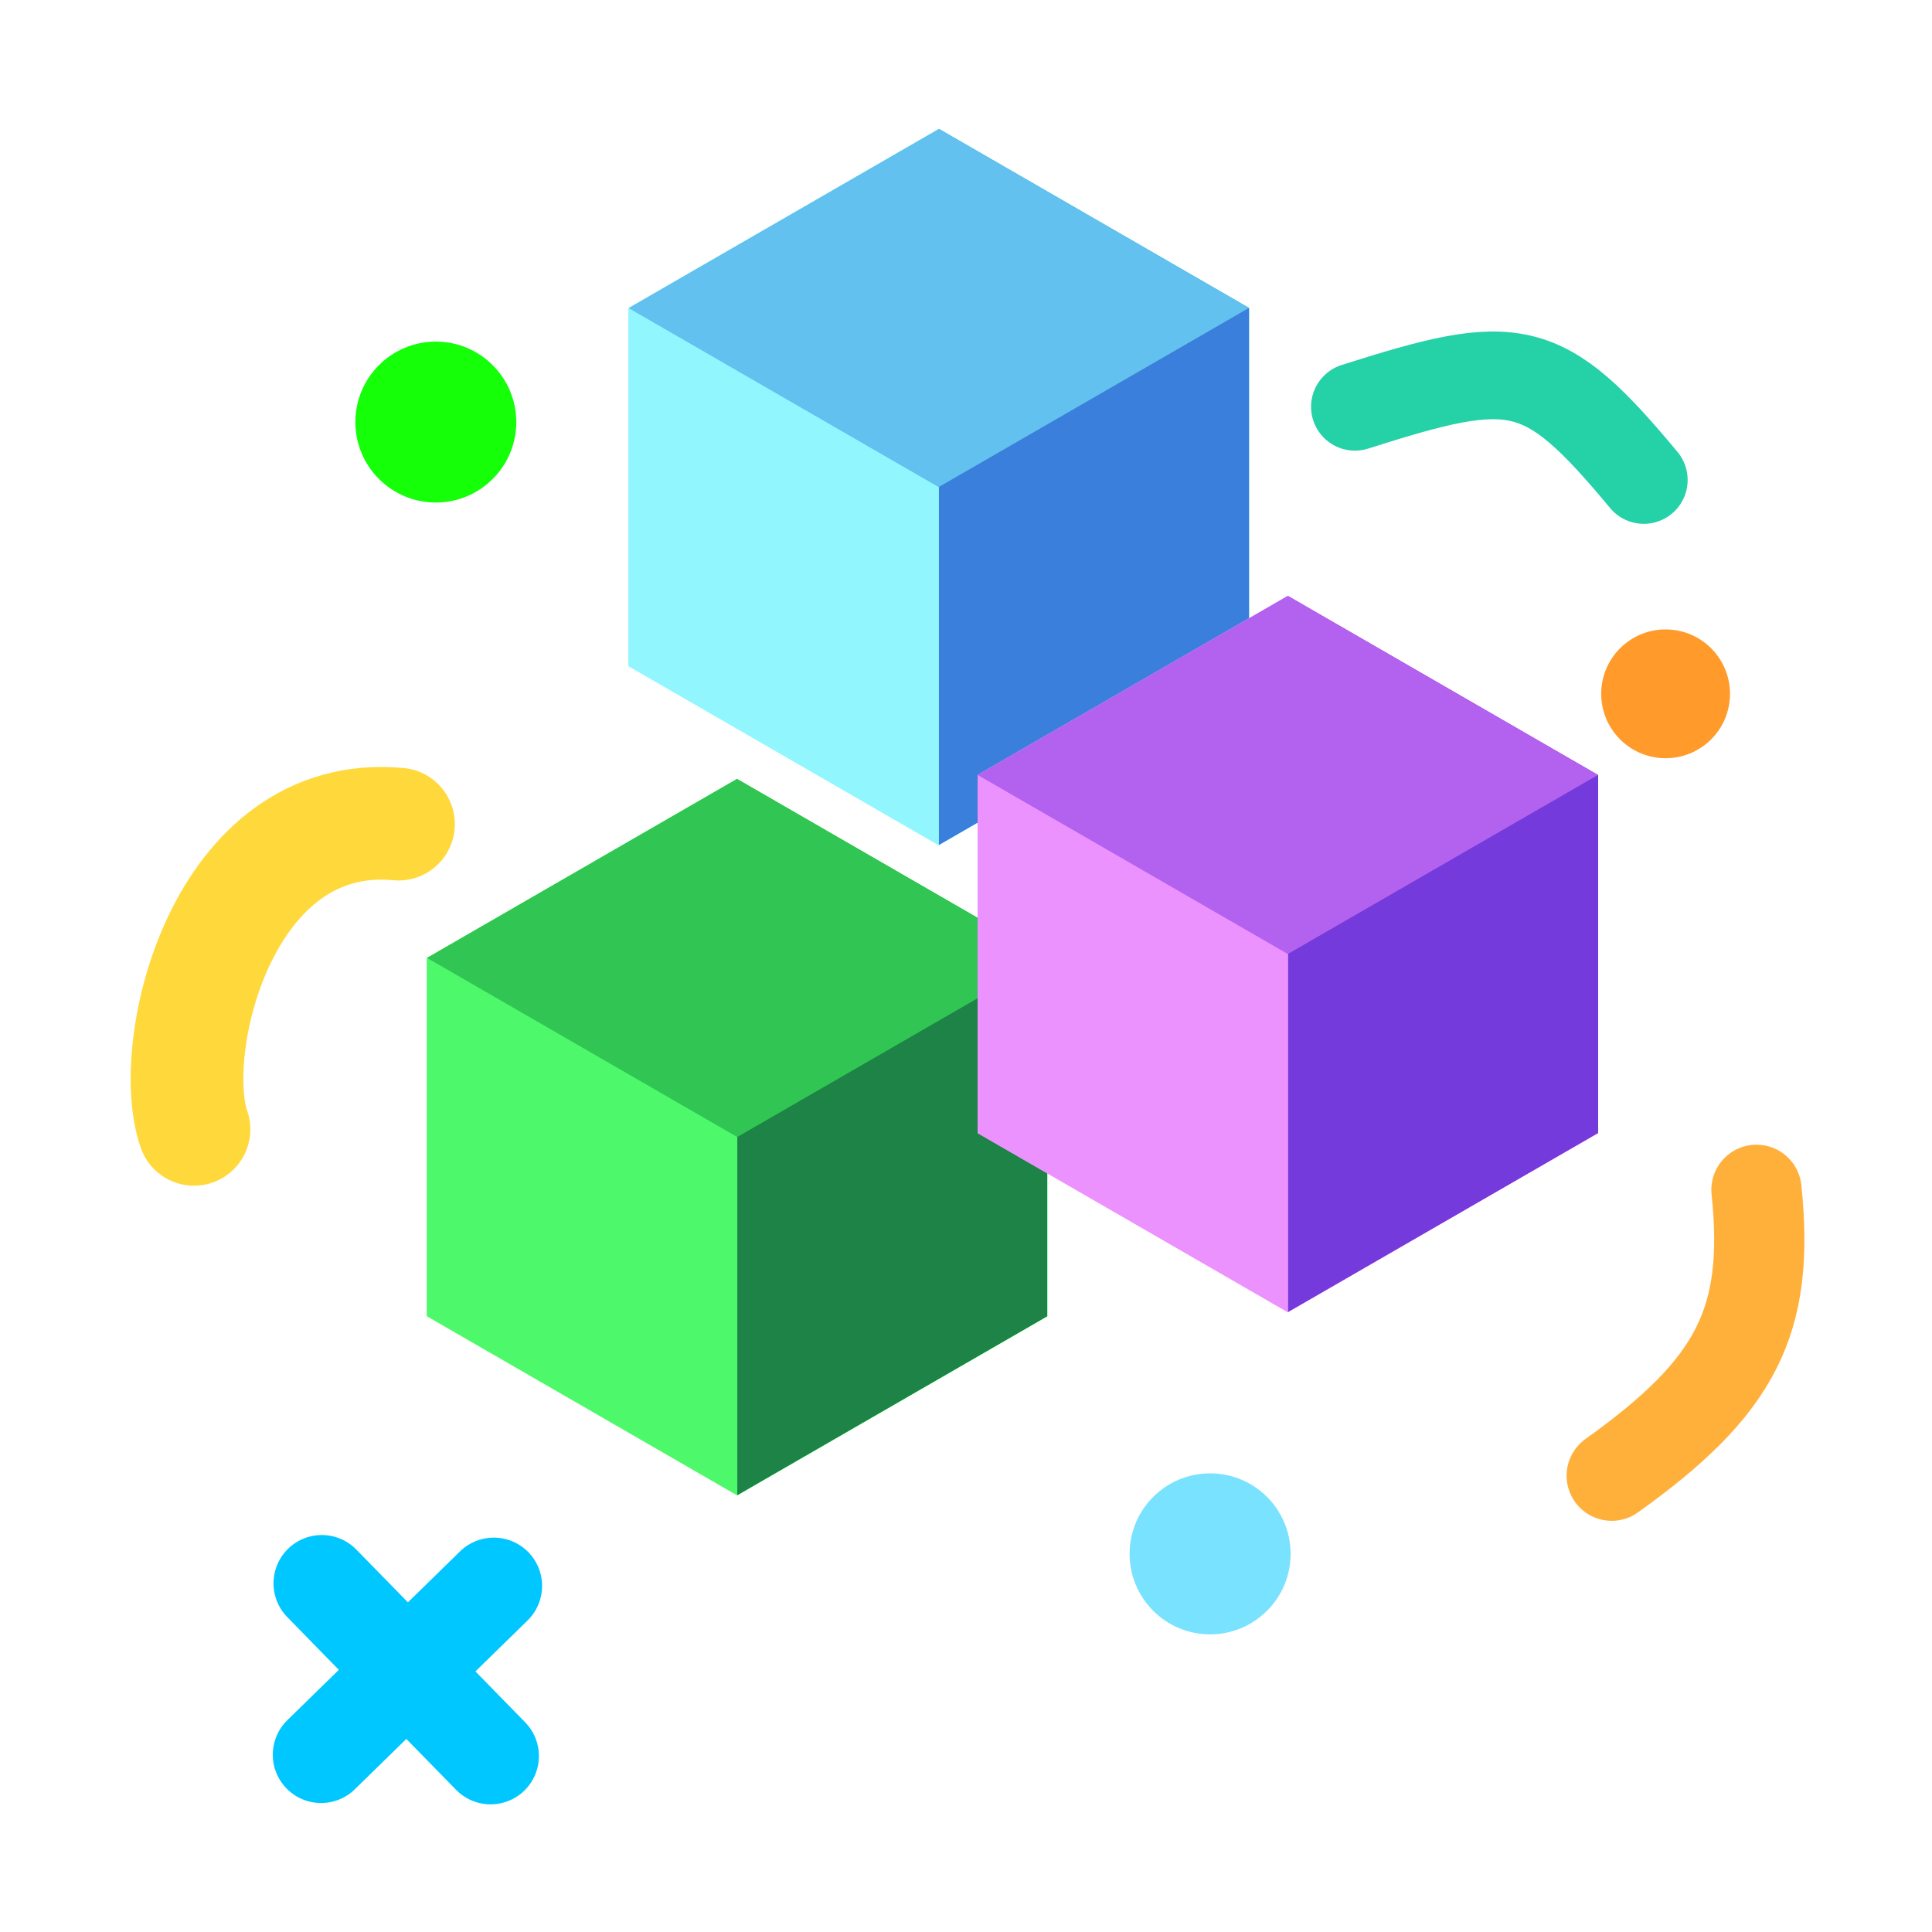
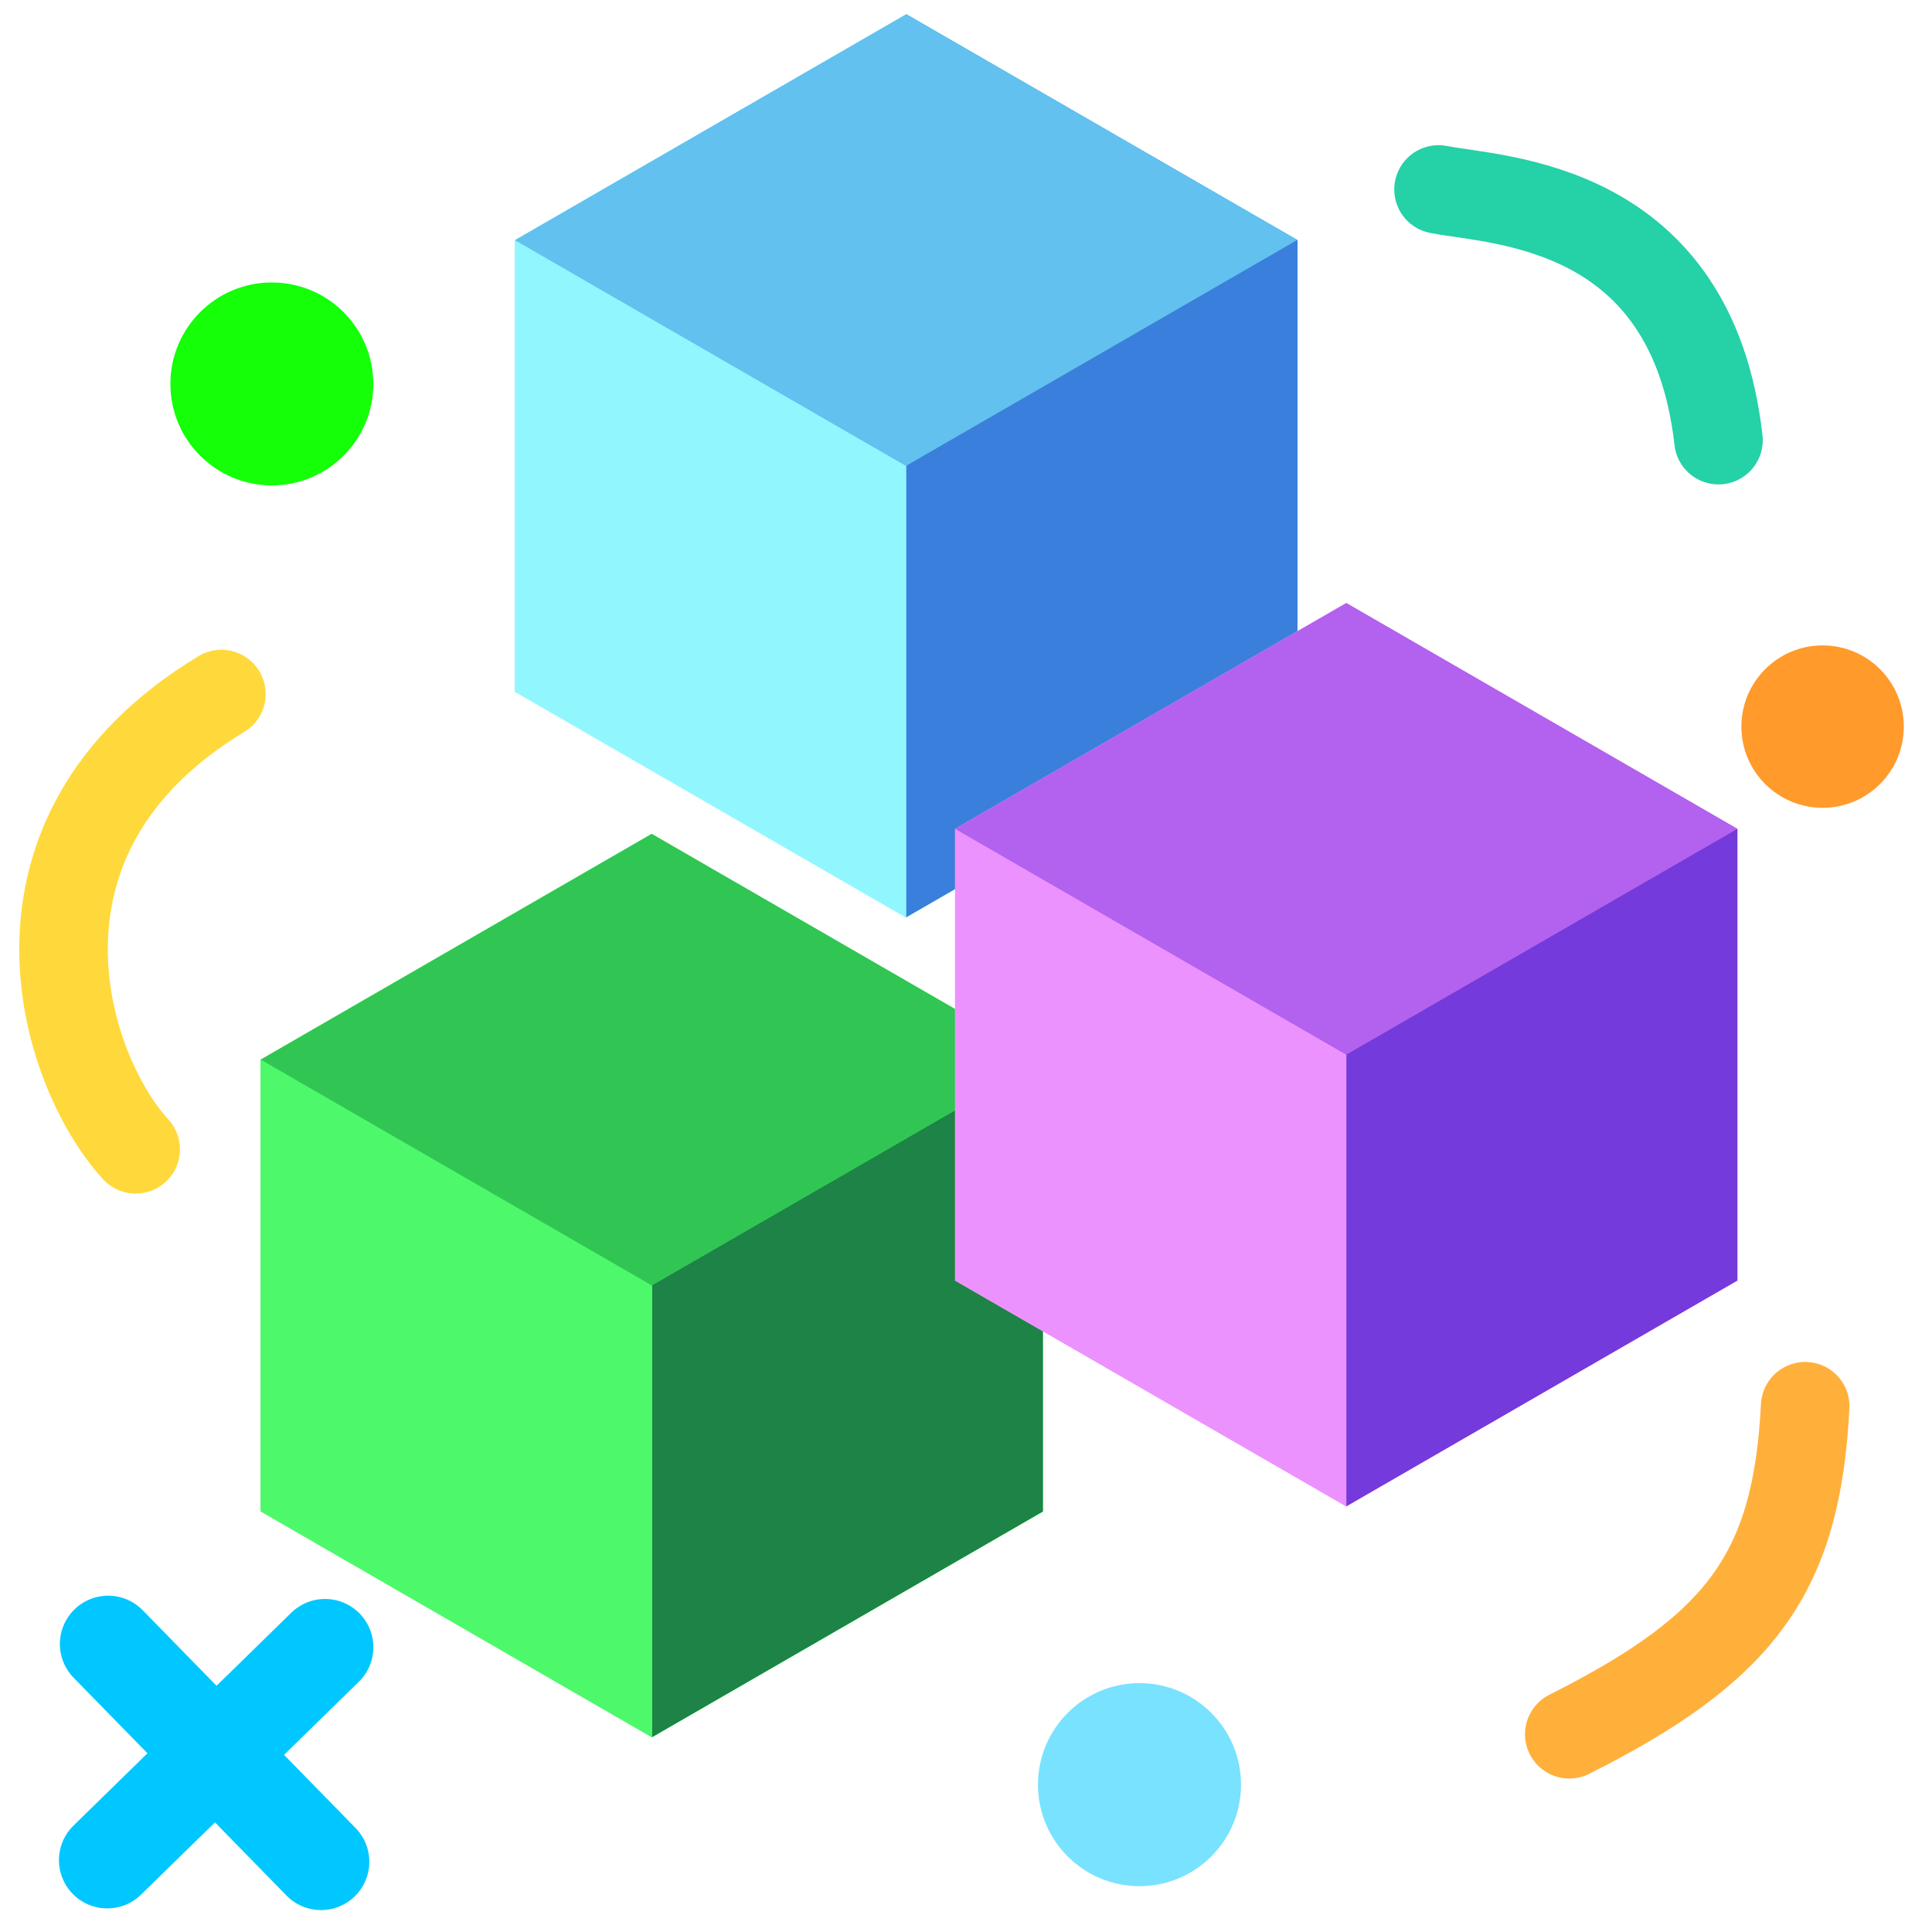
<svg xmlns="http://www.w3.org/2000/svg" width="240" height="240" viewBox="52.692 134.121 240 240" id="svg2" version="1.1">
  <defs id="defs4">
    <filter style="color-interpolation-filters:sRGB" id="filter6" x="0" y="0" width="1" height="1">
      <feComposite in2="SourceGraphic" operator="arithmetic" k1="0" k2="1" result="composite1" id="feComposite5" k3="0" k4="0" />
      <feColorMatrix in="composite1" values="1" type="saturate" result="colormatrix1" id="feColorMatrix5" />
      <feFlood flood-opacity="1" flood-color="rgb(221,104,255)" result="flood1" id="feFlood5" />
      <feBlend in="flood1" in2="colormatrix1" mode="multiply" result="blend1" id="feBlend5" />
      <feBlend in2="blend1" mode="screen" result="blend2" id="feBlend6" />
      <feColorMatrix in="blend2" values="1" type="saturate" result="colormatrix2" id="feColorMatrix6" />
      <feComposite in="colormatrix2" in2="SourceGraphic" operator="in" result="composite2" id="feComposite6" />
    </filter>
    <filter style="color-interpolation-filters:sRGB" id="filter8" x="0" y="0" width="1" height="1">
      <feComposite in2="SourceGraphic" operator="arithmetic" k1="0" k2="1" result="composite1" id="feComposite7" k3="0" k4="0" />
      <feColorMatrix in="composite1" values="1" type="saturate" result="colormatrix1" id="feColorMatrix7" />
      <feFlood flood-opacity="1" flood-color="rgb(104,246,255)" result="flood1" id="feFlood7" />
      <feBlend in="flood1" in2="colormatrix1" mode="multiply" result="blend1" id="feBlend7" />
      <feBlend in2="blend1" mode="screen" result="blend2" id="feBlend8" />
      <feColorMatrix in="blend2" values="1" type="saturate" result="colormatrix2" id="feColorMatrix8" />
      <feComposite in="colormatrix2" in2="SourceGraphic" operator="in" result="composite2" id="feComposite8" />
    </filter>
    <filter style="color-interpolation-filters:sRGB" id="filter12" x="0" y="0" width="1" height="1">
      <feComposite in2="SourceGraphic" operator="arithmetic" k1="0" k2="1" result="composite1" id="feComposite11" k3="0" k4="0" />
      <feColorMatrix in="composite1" values="1" type="saturate" result="colormatrix1" id="feColorMatrix11" />
      <feFlood flood-opacity="1" flood-color="rgb(50,255,61)" result="flood1" id="feFlood11" />
      <feBlend in="flood1" in2="colormatrix1" mode="multiply" result="blend1" id="feBlend11" />
      <feBlend in2="blend1" mode="screen" result="blend2" id="feBlend12" />
      <feColorMatrix in="blend2" values="1" type="saturate" result="colormatrix2" id="feColorMatrix12" />
      <feComposite in="colormatrix2" in2="SourceGraphic" operator="in" result="composite2" id="feComposite12" />
    </filter>
    <filter style="color-interpolation-filters:sRGB;" id="filter15" x="0" y="0" width="1" height="1">
      <feComposite in2="SourceGraphic" operator="arithmetic" k1="0" k2="1" result="composite1" id="feComposite14" />
      <feColorMatrix in="composite1" values="1" type="saturate" result="colormatrix1" id="feColorMatrix14" />
      <feFlood flood-opacity="1" flood-color="rgb(38,255,49)" result="flood1" id="feFlood14" />
      <feBlend in="flood1" in2="colormatrix1" mode="multiply" result="blend1" id="feBlend14" />
      <feBlend in2="blend1" mode="screen" result="blend2" id="feBlend15" />
      <feColorMatrix in="blend2" values="1" type="saturate" result="colormatrix2" id="feColorMatrix15" />
      <feComposite in="colormatrix2" in2="SourceGraphic" operator="in" k2="1" result="fbSourceGraphic" id="feComposite15" />
      <feColorMatrix result="fbSourceGraphicAlpha" in="fbSourceGraphic" values="0 0 0 -1 0 0 0 0 -1 0 0 0 0 -1 0 0 0 0 1 0" id="feColorMatrix16" />
      <feComposite id="feComposite16" in2="fbSourceGraphic" operator="arithmetic" k1="0" k2="1" result="composite1" in="fbSourceGraphic" />
      <feColorMatrix id="feColorMatrix17" in="composite1" values="1" type="saturate" result="colormatrix1" />
      <feFlood id="feFlood17" flood-opacity="1" flood-color="rgb(38,255,49)" result="flood1" />
      <feBlend id="feBlend17" in="flood1" in2="colormatrix1" mode="multiply" result="blend1" />
      <feBlend id="feBlend18" in2="blend1" mode="screen" result="blend2" />
      <feColorMatrix id="feColorMatrix18" in="blend2" values="1" type="saturate" result="colormatrix2" />
      <feComposite id="feComposite18" in="colormatrix2" in2="fbSourceGraphic" operator="in" k2="1" result="composite2" />
    </filter>
+     <filter style="color-interpolation-filters:sRGB" id="filter15-8" x="0" y="0" width="1" height="1">
+       <feComposite in2="SourceGraphic" operator="arithmetic" k1="0" k2="1" result="composite1" id="feComposite14-6" k3="0" k4="0" />
+       <feColorMatrix in="composite1" values="1" type="saturate" result="colormatrix1" id="feColorMatrix14-4" />
+       <feFlood flood-opacity="1" flood-color="rgb(38,255,49)" result="flood1" id="feFlood14-7" />
+       <feBlend in="flood1" in2="colormatrix1" mode="multiply" result="blend1" id="feBlend14-1" />
+       <feBlend in2="blend1" mode="screen" result="blend2" id="feBlend15-7" />
+       <feColorMatrix in="blend2" values="1" type="saturate" result="colormatrix2" id="feColorMatrix15-8" />
+       <feComposite in="colormatrix2" in2="SourceGraphic" operator="in" result="fbSourceGraphic" id="feComposite15-4" />
+       <feColorMatrix result="fbSourceGraphicAlpha" in="fbSourceGraphic" values="0 0 0 -1 0 0 0 0 -1 0 0 0 0 -1 0 0 0 0 1 0" id="feColorMatrix16-3" />
+       <feComposite id="feComposite16-7" in2="fbSourceGraphic" operator="arithmetic" k1="0" k2="1" result="composite1" in="fbSourceGraphic" k3="0" k4="0" />
+       <feColorMatrix id="feColorMatrix17-1" in="composite1" values="1" type="saturate" result="colormatrix1" />
+       <feFlood id="feFlood17-8" flood-opacity="1" flood-color="rgb(38,255,49)" result="flood1" />
+       <feBlend id="feBlend17-6" in="flood1" in2="colormatrix1" mode="multiply" result="blend1" />
+       <feBlend id="feBlend18-0" in2="blend1" mode="screen" result="blend2" />
+       <feColorMatrix id="feColorMatrix18-7" in="blend2" values="1" type="saturate" result="colormatrix2" />
+       <feComposite id="feComposite18-0" in="colormatrix2" in2="fbSourceGraphic" operator="in" result="composite2" />
+     </filter>
+     <filter style="color-interpolation-filters:sRGB" id="filter6-8" x="0" y="0" width="1" height="1">
+       <feComposite in2="SourceGraphic" operator="arithmetic" k1="0" k2="1" result="composite1" id="feComposite5-9" k3="0" k4="0" />
+       <feColorMatrix in="composite1" values="1" type="saturate" result="colormatrix1" id="feColorMatrix5-4" />
+       <feFlood flood-opacity="1" flood-color="rgb(221,104,255)" result="flood1" id="feFlood5-1" />
+       <feBlend in="flood1" in2="colormatrix1" mode="multiply" result="blend1" id="feBlend5-5" />
+       <feBlend in2="blend1" mode="screen" result="blend2" id="feBlend6-0" />
+       <feColorMatrix in="blend2" values="1" type="saturate" result="colormatrix2" id="feColorMatrix6-6" />
+       <feComposite in="colormatrix2" in2="SourceGraphic" operator="in" result="composite2" id="feComposite6-3" />
+     </filter>
+     <filter style="color-interpolation-filters:sRGB" id="filter12-3" x="0" y="0" width="1" height="1">
+       <feComposite in2="SourceGraphic" operator="arithmetic" k1="0" k2="1" result="composite1" id="feComposite11-9" k3="0" k4="0" />
+       <feColorMatrix in="composite1" values="1" type="saturate" result="colormatrix1" id="feColorMatrix11-6" />
+       <feFlood flood-opacity="1" flood-color="rgb(50,255,61)" result="flood1" id="feFlood11-5" />
+       <feBlend in="flood1" in2="colormatrix1" mode="multiply" result="blend1" id="feBlend11-1" />
+       <feBlend in2="blend1" mode="screen" result="blend2" id="feBlend12-9" />
+       <feColorMatrix in="blend2" values="1" type="saturate" result="colormatrix2" id="feColorMatrix12-3" />
+       <feComposite in="colormatrix2" in2="SourceGraphic" operator="in" result="composite2" id="feComposite12-4" />
+     </filter>
+     <filter style="color-interpolation-filters:sRGB" id="filter8-4" x="0" y="0" width="1" height="1">
+       <feComposite in2="SourceGraphic" operator="arithmetic" k1="0" k2="1" result="composite1" id="feComposite7-6" k3="0" k4="0" />
+       <feColorMatrix in="composite1" values="1" type="saturate" result="colormatrix1" id="feColorMatrix7-4" />
+       <feFlood flood-opacity="1" flood-color="rgb(104,246,255)" result="flood1" id="feFlood7-4" />
+       <feBlend in="flood1" in2="colormatrix1" mode="multiply" result="blend1" id="feBlend7-8" />
+       <feBlend in2="blend1" mode="screen" result="blend2" id="feBlend8-0" />
+       <feColorMatrix in="blend2" values="1" type="saturate" result="colormatrix2" id="feColorMatrix8-7" />
+       <feComposite in="colormatrix2" in2="SourceGraphic" operator="in" result="composite2" id="feComposite8-9" />
+     </filter>
  </defs>
-   <g id="logo">
-     <g id="g58" style="fill:#232495;stroke:#b78438;filter:url(#filter8)" transform="matrix(0.999779,0,0,0.999779,0.02890234,0.03317866)">
-       <path id="path63" style="fill:#e9e9ff;fill-rule:evenodd;stroke:none;stroke-linejoin:round" d="M 207.881,216.872 169.311,239.141 130.772,216.891 169.343,194.622 Z" />
-       <path id="path58" style="fill:#353564;fill-rule:evenodd;stroke:none;stroke-linejoin:round" d="M 207.881,172.371 169.343,150.121 V 194.622 l 38.538,22.25 z" />
-       <path id="path62" style="fill:#afafde;fill-rule:evenodd;stroke:none;stroke-linejoin:round" d="m 169.343,150.121 -38.571,22.269 v 44.501 L 169.343,194.622 Z" />
-       <path id="path59" style="fill:#4d4d9f;fill-rule:evenodd;stroke:none;stroke-linejoin:round" d="m 207.881,172.371 -38.571,22.269 v 44.501 l 38.571,-22.269 z" />
-       <path id="path61" style="fill:#d7d7ff;fill-rule:evenodd;stroke:none;stroke-linejoin:round" d="m 169.311,194.64 -38.538,-22.25 v 44.501 l 38.538,22.25 z" />
-       <path id="path60-5" style="fill:#8686bf;fill-rule:evenodd;stroke:none;stroke-linejoin:round" d="m 207.881,172.371 -38.571,22.269 -38.538,-22.25 38.571,-22.269 z" />
+   <g id="logo" style="display:inline">
+     <g id="g58" style="display:inline;fill:#232495;stroke:#b78438;stroke-width:0.793;filter:url(#filter8-4)" transform="matrix(1.260727,0,0,1.260726,-48.21752,-53.38673)">
+       <path id="path63" style="fill:#e9e9ff;fill-rule:evenodd;stroke:none;stroke-width:0.793;stroke-linejoin:round" d="M 207.881,216.872 169.311,239.141 130.772,216.891 169.343,194.622 Z" />
+       <path id="path58" style="fill:#353564;fill-rule:evenodd;stroke:none;stroke-width:0.793;stroke-linejoin:round" d="M 207.881,172.371 169.343,150.121 V 194.622 l 38.538,22.25 z" />
+       <path id="path62" style="fill:#afafde;fill-rule:evenodd;stroke:none;stroke-width:0.793;stroke-linejoin:round" d="m 169.343,150.121 -38.571,22.269 v 44.501 L 169.343,194.622 Z" />
+       <path id="path59" style="fill:#4d4d9f;fill-rule:evenodd;stroke:none;stroke-width:0.793;stroke-linejoin:round" d="m 207.881,172.371 -38.571,22.269 v 44.501 l 38.571,-22.269 z" />
+       <path id="path61" style="fill:#d7d7ff;fill-rule:evenodd;stroke:none;stroke-width:0.793;stroke-linejoin:round" d="m 169.311,194.64 -38.538,-22.25 v 44.501 l 38.538,22.25 z" />
+       <path id="path60-5" style="fill:#8686bf;fill-rule:evenodd;stroke:none;stroke-width:0.793;stroke-linejoin:round" d="m 207.881,172.371 -38.571,22.269 -38.538,-22.25 38.571,-22.269 z" />
    </g>
-     <g id="g58-2-1" style="fill:#232495;stroke:#b78438;filter:url(#filter12)" transform="matrix(1.00081,0,0,1.00081,-0.08561466,-0.1869516)">
-       <path id="path63-4-4" style="fill:#e9e9ff;fill-rule:evenodd;stroke:none;stroke-linejoin:round" d="m 182.73,297.586 -38.483,22.218 -38.517,-22.238 38.483,-22.218 z" />
-       <path id="path58-5-2" style="fill:#353564;fill-rule:evenodd;stroke:none;stroke-linejoin:round" d="m 182.73,253.114 -38.517,-22.238 v 44.472 l 38.517,22.238 z" />
-       <path id="path62-5-3" style="fill:#afafde;fill-rule:evenodd;stroke:none;stroke-linejoin:round" d="m 144.213,230.876 -38.483,22.218 v 44.472 l 38.483,-22.218 z" />
-       <path id="path59-1-2" style="fill:#4d4d9f;fill-rule:evenodd;stroke:none;stroke-linejoin:round" d="m 182.73,253.114 -38.483,22.218 v 44.472 l 38.483,-22.218 z" />
-       <path id="path61-7-2" style="fill:#d7d7ff;fill-rule:evenodd;stroke:none;stroke-linejoin:round" d="m 144.247,275.332 -38.517,-22.238 v 44.472 l 38.517,22.238 z" />
-       <path id="path60-1-1" style="fill:#8686bf;fill-rule:evenodd;stroke:none;stroke-linejoin:round" d="m 182.73,253.114 -38.483,22.218 -38.517,-22.238 38.483,-22.218 z" />
+     <g id="g58-2-1" style="display:inline;fill:#232495;stroke:#b78438;stroke-width:0.793;filter:url(#filter12-3)" transform="matrix(1.262027,0,0,1.262026,-48.36193,-53.66431)">
+       <path id="path63-4-4" style="fill:#e9e9ff;fill-rule:evenodd;stroke:none;stroke-width:0.793;stroke-linejoin:round" d="m 182.73,297.586 -38.483,22.218 -38.517,-22.238 38.483,-22.218 z" />
+       <path id="path58-5-2" style="fill:#353564;fill-rule:evenodd;stroke:none;stroke-width:0.793;stroke-linejoin:round" d="m 182.73,253.114 -38.517,-22.238 v 44.472 l 38.517,22.238 z" />
+       <path id="path62-5-3" style="fill:#afafde;fill-rule:evenodd;stroke:none;stroke-width:0.793;stroke-linejoin:round" d="m 144.213,230.876 -38.483,22.218 v 44.472 l 38.483,-22.218 z" />
+       <path id="path59-1-2" style="fill:#4d4d9f;fill-rule:evenodd;stroke:none;stroke-width:0.793;stroke-linejoin:round" d="m 182.73,253.114 -38.483,22.218 v 44.472 l 38.483,-22.218 z" />
+       <path id="path61-7-2" style="fill:#d7d7ff;fill-rule:evenodd;stroke:none;stroke-width:0.793;stroke-linejoin:round" d="m 144.247,275.332 -38.517,-22.238 v 44.472 l 38.517,22.238 z" />
+       <path id="path60-1-1" style="fill:#8686bf;fill-rule:evenodd;stroke:none;stroke-width:0.793;stroke-linejoin:round" d="m 182.73,253.114 -38.483,22.218 -38.517,-22.238 38.483,-22.218 z" />
    </g>
-     <g id="g58-2" style="fill:#232495;stroke:#b78438;filter:url(#filter6)" transform="matrix(1.065377,0,0,1.065377,0.8033527,7.295118)">
-       <path id="path63-4" style="fill:#e9e9ff;fill-rule:evenodd;stroke:none;stroke-linejoin:round" d="m 235.042,251.169 -36.171,20.883 -36.174,-20.885 36.171,-20.883 z" />
-       <path id="path58-5" style="fill:#353564;fill-rule:evenodd;stroke:none;stroke-linejoin:round" d="m 235.042,209.399 -36.174,-20.885 v 41.77 l 36.174,20.885 z" />
-       <path id="path62-5" style="fill:#afafde;fill-rule:evenodd;stroke:none;stroke-linejoin:round" d="m 198.867,188.513 -36.171,20.883 v 41.77 l 36.171,-20.883 z" />
-       <path id="path59-1" style="fill:#4d4d9f;fill-rule:evenodd;stroke:none;stroke-linejoin:round" d="m 235.042,209.399 -36.171,20.883 v 41.77 l 36.171,-20.883 z" />
-       <path id="path61-7" style="fill:#d7d7ff;fill-rule:evenodd;stroke:none;stroke-linejoin:round" d="m 198.871,230.282 -36.174,-20.885 v 41.77 l 36.174,20.885 z" />
-       <path id="path60-1" style="fill:#8686bf;fill-rule:evenodd;stroke:none;stroke-linejoin:round" d="m 235.042,209.399 -36.171,20.883 -36.174,-20.885 36.171,-20.883 z" />
+     <g id="g58-2" style="display:inline;fill:#232495;stroke:#b78438;stroke-width:0.793;filter:url(#filter6-8)" transform="matrix(1.343446,0,0,1.343445,-47.24093,-44.22939)">
+       <path id="path63-4" style="fill:#e9e9ff;fill-rule:evenodd;stroke:none;stroke-width:0.793;stroke-linejoin:round" d="m 235.042,251.169 -36.171,20.883 -36.174,-20.885 36.171,-20.883 z" />
+       <path id="path58-5" style="fill:#353564;fill-rule:evenodd;stroke:none;stroke-width:0.793;stroke-linejoin:round" d="m 235.042,209.399 -36.174,-20.885 v 41.77 l 36.174,20.885 z" />
+       <path id="path62-5" style="fill:#afafde;fill-rule:evenodd;stroke:none;stroke-width:0.793;stroke-linejoin:round" d="m 198.867,188.513 -36.171,20.883 v 41.77 l 36.171,-20.883 z" />
+       <path id="path59-1" style="fill:#4d4d9f;fill-rule:evenodd;stroke:none;stroke-width:0.793;stroke-linejoin:round" d="m 235.042,209.399 -36.171,20.883 v 41.77 l 36.171,-20.883 z" />
+       <path id="path61-7" style="fill:#d7d7ff;fill-rule:evenodd;stroke:none;stroke-width:0.793;stroke-linejoin:round" d="m 198.871,230.282 -36.174,-20.885 v 41.77 l 36.174,20.885 z" />
+       <path id="path60-1" style="fill:#8686bf;fill-rule:evenodd;stroke:none;stroke-width:0.793;stroke-linejoin:round" d="m 235.042,209.399 -36.171,20.883 -36.174,-20.885 36.171,-20.883 z" />
    </g>
-     <path d="m 270.887,281.924 c 1.702,16.382 -2.551,24.484 -17.981,35.513" fill="none" stroke="#ffb03b" stroke-width="11.211" stroke-linecap="round" id="path7" style="display:inline" />
-     <circle cx="106.832" cy="186.552" r="10" fill="#ffd93b" id="circle16" style="filter:url(#filter15)" />
-     <g id="g18" transform="rotate(45.65689,129.2568,357.2775)">
-       <path d="M 84.753,364.944 H 114.753" fill="none" stroke="#00c7ff" stroke-width="12" stroke-linecap="round" id="path17" />
-       <path d="m 99.917,379.889 v -30" fill="none" stroke="#00c7ff" stroke-width="12" stroke-linecap="round" id="path17-2" />
+     <path d="m 276.94,308.806 c -1.063,20.742 -7.937,30.01 -29.305,40.753" fill="none" stroke="#ffb03b" stroke-width="11.211" stroke-linecap="round" id="path7" style="display:inline;stroke-width:11;stroke-dasharray:none" />
+     <circle cx="106.832" cy="186.552" r="10" fill="#ffd93b" id="circle16" style="display:inline;stroke-width:0.793;filter:url(#filter15-8)" transform="matrix(1.261006,0,0,1.261005,-48.25397,-53.42857)" />
+     <g id="g18" transform="matrix(0.8813845,0.9018292,-0.9018298,0.8813839,320.5462,-59.74548)" style="display:inline;stroke-width:0.793">
+       <path d="M 84.753,364.944 H 114.753" fill="none" stroke="#00c7ff" stroke-width="9.516" stroke-linecap="round" id="path17" />
+       <path d="m 99.917,379.889 v -30" fill="none" stroke="#00c7ff" stroke-width="9.516" stroke-linecap="round" id="path17-2" />
    </g>
-     <path d="m 76.791,274.412 c -3.514,-10.014 3.389,-39.985 25.402,-37.915" fill="none" stroke="#ffd93b" stroke-width="14" stroke-linecap="round" id="path8" />
-     <path d="m 221.004,184.653 c 19.899,-6.325 23.289,-6.064 35.886,9.093" fill="none" stroke="#25d1a7" stroke-width="10.894" stroke-linecap="round" id="path6" />
-     <circle cx="259.599" cy="220.31" r="8" fill="#ff9a2b" id="circle17" />
-     <circle cx="203.016" cy="327.146" r="10" fill="#78e2ff" id="circle8" />
+     <path d="M 69.547,276.894 C 60.507,267.027 51.147,237.866 80.194,220.338" fill="none" stroke="#ffd93b" stroke-width="14" stroke-linecap="round" id="path8" style="display:inline;stroke-width:11;stroke-dasharray:none" />
+     <path d="m 231.391,157.656 c 7.373,1.449 31.457,1.652 34.777,31.141" fill="none" stroke="#25d1a7" stroke-width="10.894" stroke-linecap="round" id="path6" style="display:inline;stroke-width:11;stroke-dasharray:none" />
+     <ellipse cx="279.102" cy="224.383" fill="#ff9a2b" id="circle17" style="display:inline;stroke-width:1" rx="10.088" ry="10.088" />
+     <ellipse cx="194.243" cy="355.819" fill="#78e2ff" id="circle8" style="display:inline;stroke-width:1" rx="12.61" ry="12.61" />
+   </g>
+   <g id="g24738" style="display:none">
+     <g id="g24690" style="display:inline;fill:#232495;stroke:#b78438;stroke-width:0.669;filter:url(#filter8-4)" transform="matrix(1.49423,0,0,1.493893,-92.0519,-87.79478)">
+       <path id="path24678" style="fill:#e9e9ff;fill-rule:evenodd;stroke:none;stroke-width:0.669;stroke-linejoin:round" d="M 207.881,216.872 169.311,239.141 130.772,216.891 169.343,194.622 Z" />
+       <path id="path24680" style="fill:#353564;fill-rule:evenodd;stroke:none;stroke-width:0.669;stroke-linejoin:round" d="M 207.881,172.371 169.343,150.121 V 194.622 l 38.538,22.25 z" />
+       <path id="path24682" style="fill:#afafde;fill-rule:evenodd;stroke:none;stroke-width:0.669;stroke-linejoin:round" d="m 169.343,150.121 -38.571,22.269 v 44.501 L 169.343,194.622 Z" />
+       <path id="path24684" style="fill:#4d4d9f;fill-rule:evenodd;stroke:none;stroke-width:0.669;stroke-linejoin:round" d="m 207.881,172.371 -38.571,22.269 v 44.501 l 38.571,-22.269 z" />
+       <path id="path24686" style="fill:#d7d7ff;fill-rule:evenodd;stroke:none;stroke-width:0.669;stroke-linejoin:round" d="m 169.311,194.64 -38.538,-22.25 v 44.501 l 38.538,22.25 z" />
+       <path id="path24688" style="fill:#8686bf;fill-rule:evenodd;stroke:none;stroke-width:0.669;stroke-linejoin:round" d="m 207.881,172.371 -38.571,22.269 -38.538,-22.25 38.571,-22.269 z" />
+     </g>
+     <g id="g24704" style="display:inline;fill:#232495;stroke:#b78438;stroke-width:0.669;filter:url(#filter12-3)" transform="matrix(1.49577,0,0,1.495433,-98.22305,-108.1237)">
+       <path id="path24692" style="fill:#e9e9ff;fill-rule:evenodd;stroke:none;stroke-width:0.669;stroke-linejoin:round" d="m 182.73,297.586 -38.483,22.218 -38.517,-22.238 38.483,-22.218 z" />
+       <path id="path24694" style="fill:#353564;fill-rule:evenodd;stroke:none;stroke-width:0.669;stroke-linejoin:round" d="m 182.73,253.114 -38.517,-22.238 v 44.472 l 38.517,22.238 z" />
+       <path id="path24696" style="fill:#afafde;fill-rule:evenodd;stroke:none;stroke-width:0.669;stroke-linejoin:round" d="m 144.213,230.876 -38.483,22.218 v 44.472 l 38.483,-22.218 z" />
+       <path id="path24698" style="fill:#4d4d9f;fill-rule:evenodd;stroke:none;stroke-width:0.669;stroke-linejoin:round" d="m 182.73,253.114 -38.483,22.218 v 44.472 l 38.483,-22.218 z" />
+       <path id="path24700" style="fill:#d7d7ff;fill-rule:evenodd;stroke:none;stroke-width:0.669;stroke-linejoin:round" d="m 144.247,275.332 -38.517,-22.238 v 44.472 l 38.517,22.238 z" />
+       <path id="path24702" style="fill:#8686bf;fill-rule:evenodd;stroke:none;stroke-width:0.669;stroke-linejoin:round" d="m 182.73,253.114 -38.483,22.218 -38.517,-22.238 38.483,-22.218 z" />
+     </g>
+     <g id="g24718" style="display:inline;fill:#232495;stroke:#b78438;stroke-width:0.669;filter:url(#filter6-8)" transform="matrix(1.59227,0,0,1.59191,-84.89443,-92.94382)">
+       <path id="path24706" style="fill:#e9e9ff;fill-rule:evenodd;stroke:none;stroke-width:0.669;stroke-linejoin:round" d="m 235.042,251.169 -36.171,20.883 -36.174,-20.885 36.171,-20.883 z" />
+       <path id="path24708" style="fill:#353564;fill-rule:evenodd;stroke:none;stroke-width:0.669;stroke-linejoin:round" d="m 235.042,209.399 -36.174,-20.885 v 41.77 l 36.174,20.885 z" />
+       <path id="path24710" style="fill:#afafde;fill-rule:evenodd;stroke:none;stroke-width:0.669;stroke-linejoin:round" d="m 198.867,188.513 -36.171,20.883 v 41.77 l 36.171,-20.883 z" />
+       <path id="path24712" style="fill:#4d4d9f;fill-rule:evenodd;stroke:none;stroke-width:0.669;stroke-linejoin:round" d="m 235.042,209.399 -36.171,20.883 v 41.77 l 36.171,-20.883 z" />
+       <path id="path24714" style="fill:#d7d7ff;fill-rule:evenodd;stroke:none;stroke-width:0.669;stroke-linejoin:round" d="m 198.871,230.282 -36.174,-20.885 v 41.77 l 36.174,20.885 z" />
+       <path id="path24716" style="fill:#8686bf;fill-rule:evenodd;stroke:none;stroke-width:0.669;stroke-linejoin:round" d="m 235.042,209.399 -36.171,20.883 -36.174,-20.885 36.171,-20.883 z" />
+     </g>
+     <path d="m 261.707,333.177 c -8.093,21.368 -18.414,28.763 -44.416,32.824" fill="none" stroke="#ffb03b" stroke-width="11.211" stroke-linecap="round" id="path24720" style="display:inline;stroke-width:12.3;stroke-dasharray:none" />
+     <path d="M 67.252,248.913 C 59.12,236.639 53.951,203.344 88.532,189.281" fill="none" stroke="#ffd93b" stroke-width="14" stroke-linecap="round" id="path24730" style="display:inline;stroke-width:12.3;stroke-dasharray:none" />
+     <path d="m 243.57,165.298 c 7.927,2.352 34.29,5.073 34.866,37.716" fill="none" stroke="#25d1a7" stroke-width="10.894" stroke-linecap="round" id="path24732" style="display:inline;stroke-width:12.3;stroke-dasharray:none" />
  </g>
</svg>
